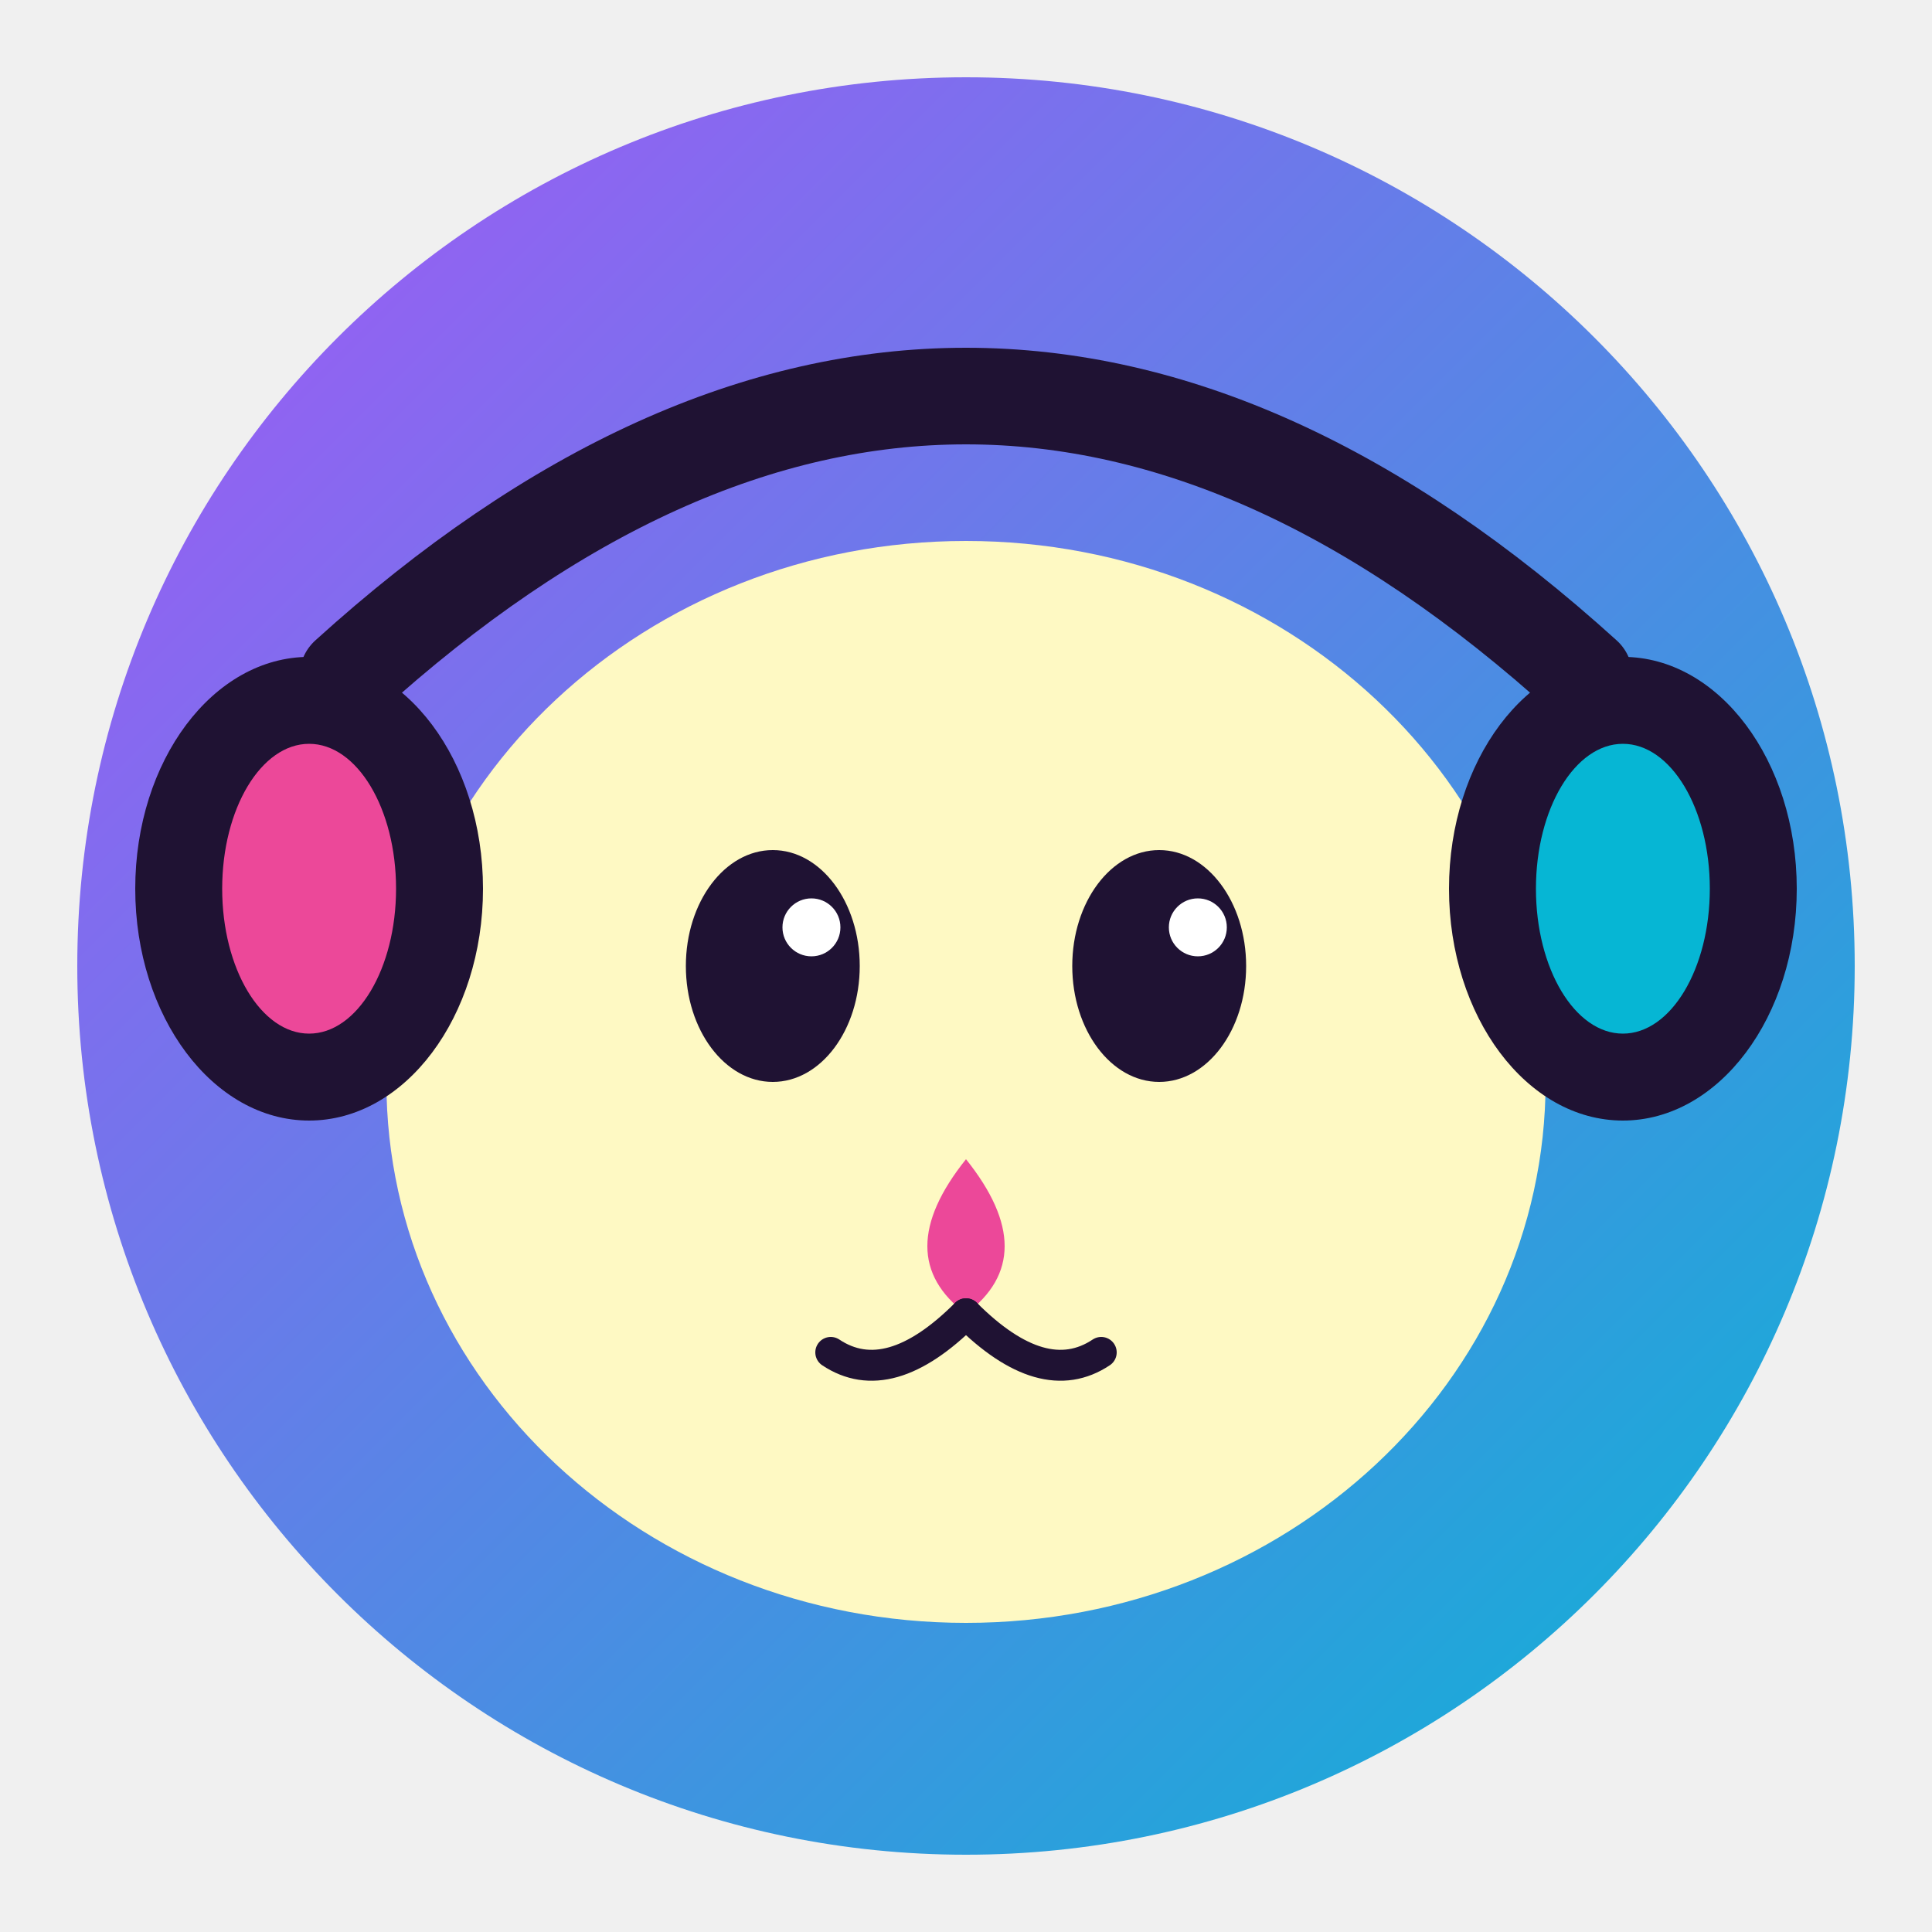
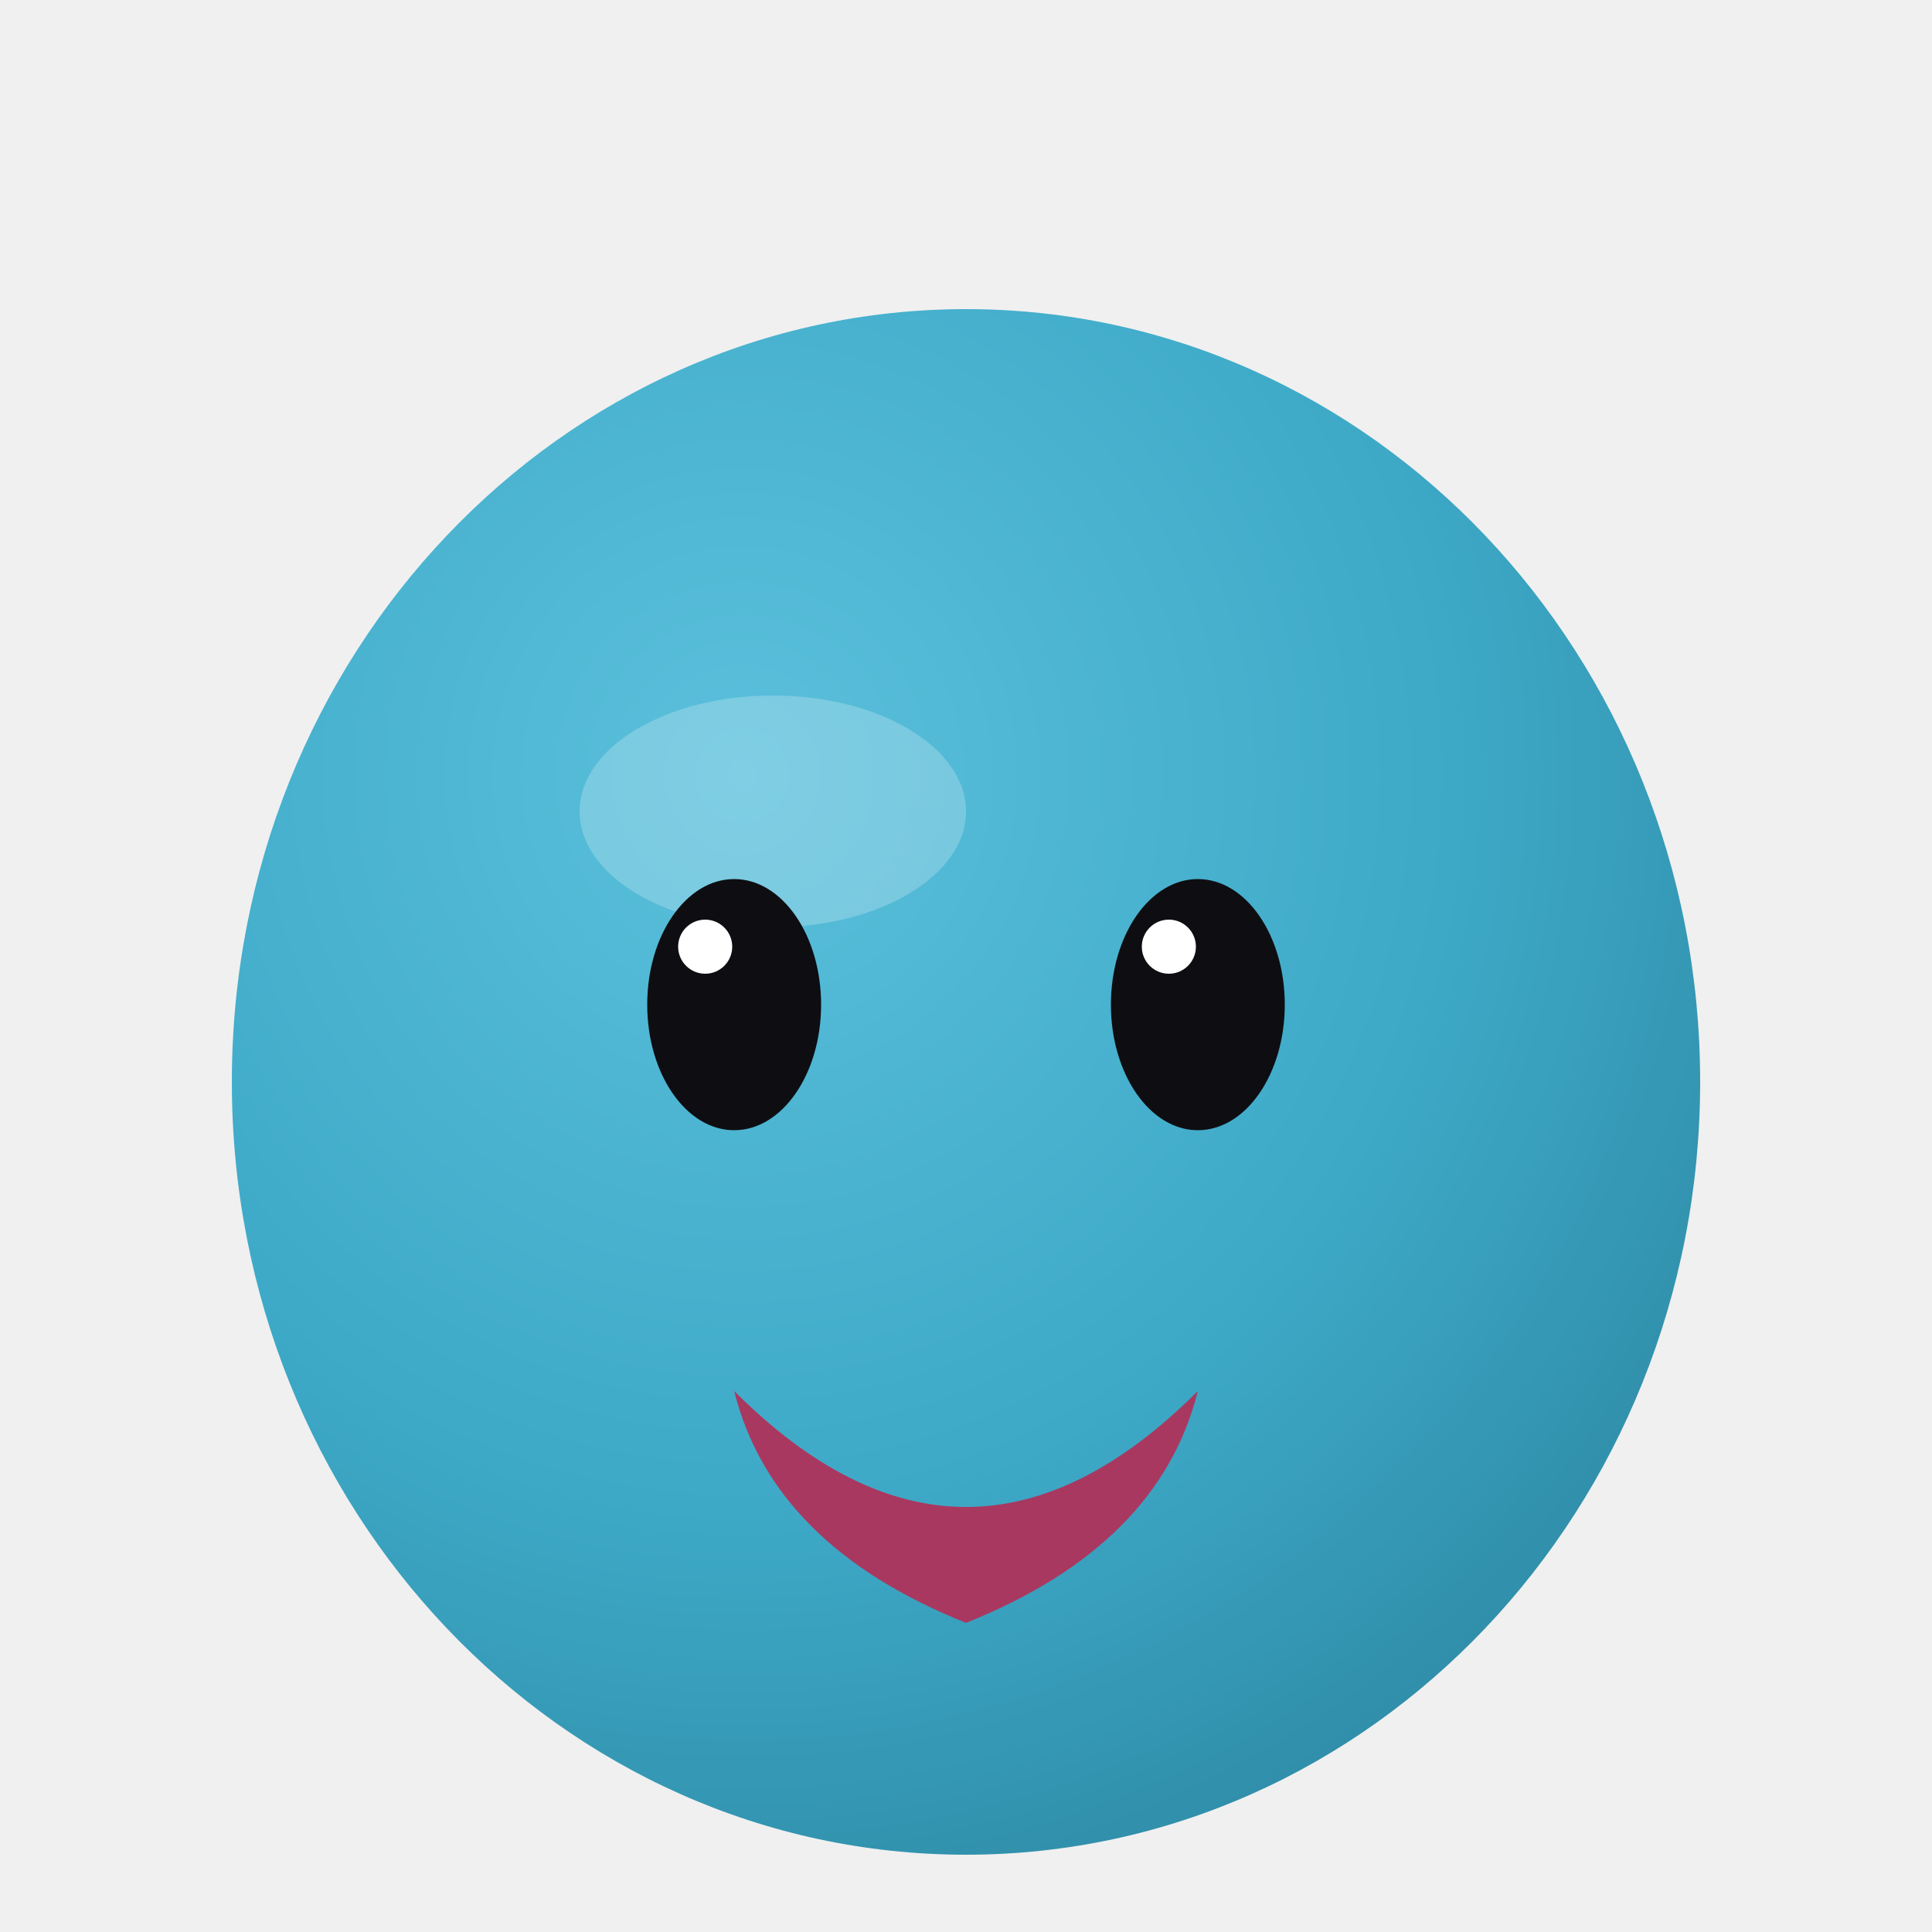
<svg xmlns="http://www.w3.org/2000/svg" viewBox="0 0 100 100" role="img" aria-label="Otis favicon">
  <defs>
-     <linearGradient id="favG" x1="0%" y1="0%" x2="100%" y2="100%">
-       <stop offset="0%" stop-color="#a855f7" />
-       <stop offset="100%" stop-color="#06b6d4" />
-     </linearGradient>
+     <radialGradient id="favBody" cx="35%" cy="30%" r="80%">
+       <stop offset="0%" stop-color="#5BC0DC" />
+       <stop offset="60%" stop-color="#3DA9C7" />
+       <stop offset="100%" stop-color="#2E8AA5" />
+     </radialGradient>
  </defs>
-   <circle cx="50" cy="50" r="46" fill="url(#favG)" />
-   <ellipse cx="50" cy="56" rx="30" ry="28" fill="#fef9c3" />
-   <ellipse cx="40" cy="50" rx="4.5" ry="6" fill="#1f1233" />
-   <ellipse cx="60" cy="50" rx="4.5" ry="6" fill="#1f1233" />
-   <circle cx="42" cy="48" r="1.5" fill="#ffffff" />
-   <circle cx="62" cy="48" r="1.5" fill="#ffffff" />
-   <path d="M 50 60 Q 46 65, 50 68 Q 54 65, 50 60 Z" fill="#ec4899" />
-   <path d="M 50 68 Q 46 72, 43 70" stroke="#1f1233" stroke-width="1.6" fill="none" stroke-linecap="round" />
-   <path d="M 50 68 Q 54 72, 57 70" stroke="#1f1233" stroke-width="1.6" fill="none" stroke-linecap="round" />
-   <path d="M 18 35 Q 50 6, 82 35" stroke="#1f1233" stroke-width="5" fill="none" stroke-linecap="round" />
-   <ellipse cx="16" cy="46" rx="9" ry="12" fill="#1f1233" />
-   <ellipse cx="84" cy="46" rx="9" ry="12" fill="#1f1233" />
-   <ellipse cx="16" cy="46" rx="4.5" ry="7.5" fill="#ec4899" />
-   <ellipse cx="84" cy="46" rx="4.5" ry="7.5" fill="#06b6d4" />
+   <ellipse cx="50" cy="56" rx="38" ry="40" fill="url(#favBody)" />
+   <ellipse cx="40" cy="42" rx="10" ry="6" fill="rgba(255,255,255,0.22)" />
+   <ellipse cx="38" cy="52" rx="4.5" ry="6.5" fill="#0E0E12" />
+   <ellipse cx="62" cy="52" rx="4.5" ry="6.5" fill="#0E0E12" />
+   <circle cx="36.5" cy="49" r="1.4" fill="#ffffff" />
+   <circle cx="60.5" cy="49" r="1.4" fill="#ffffff" />
+   <path d="M 38 72 Q 50 84 62 72 Q 60 80 50 84 Q 40 80 38 72 Z" fill="#A93860" />
</svg>
